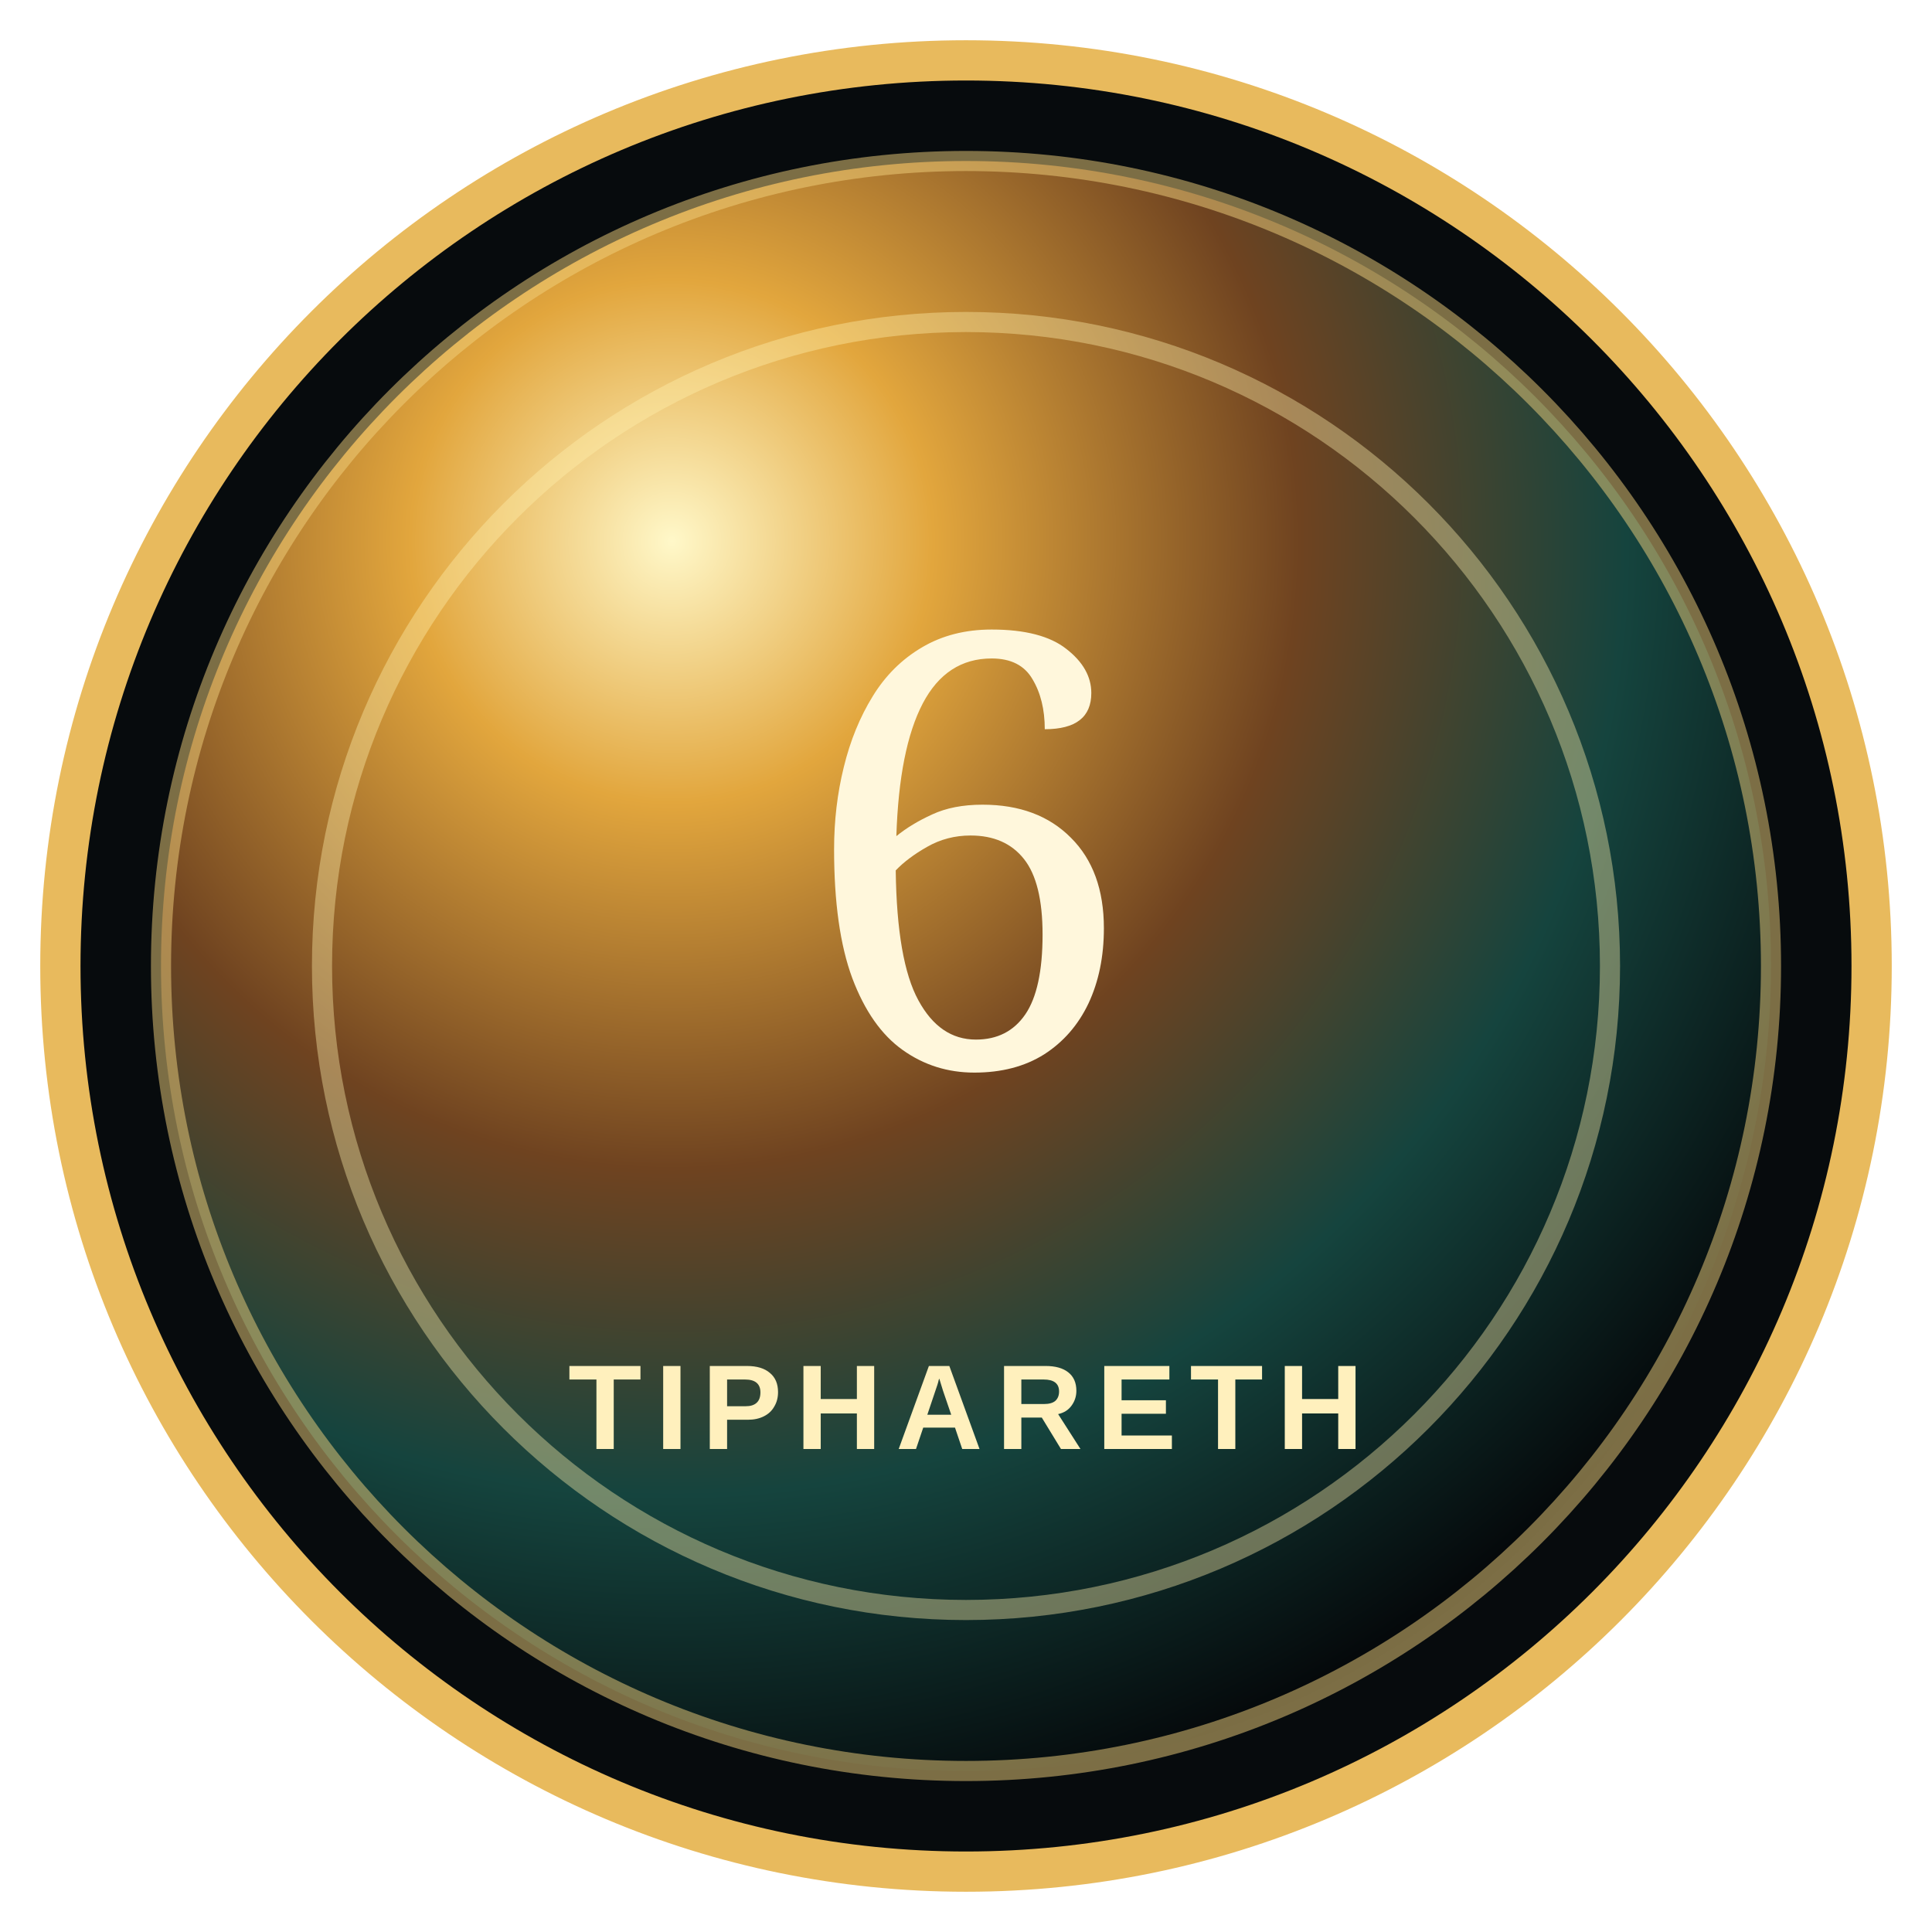
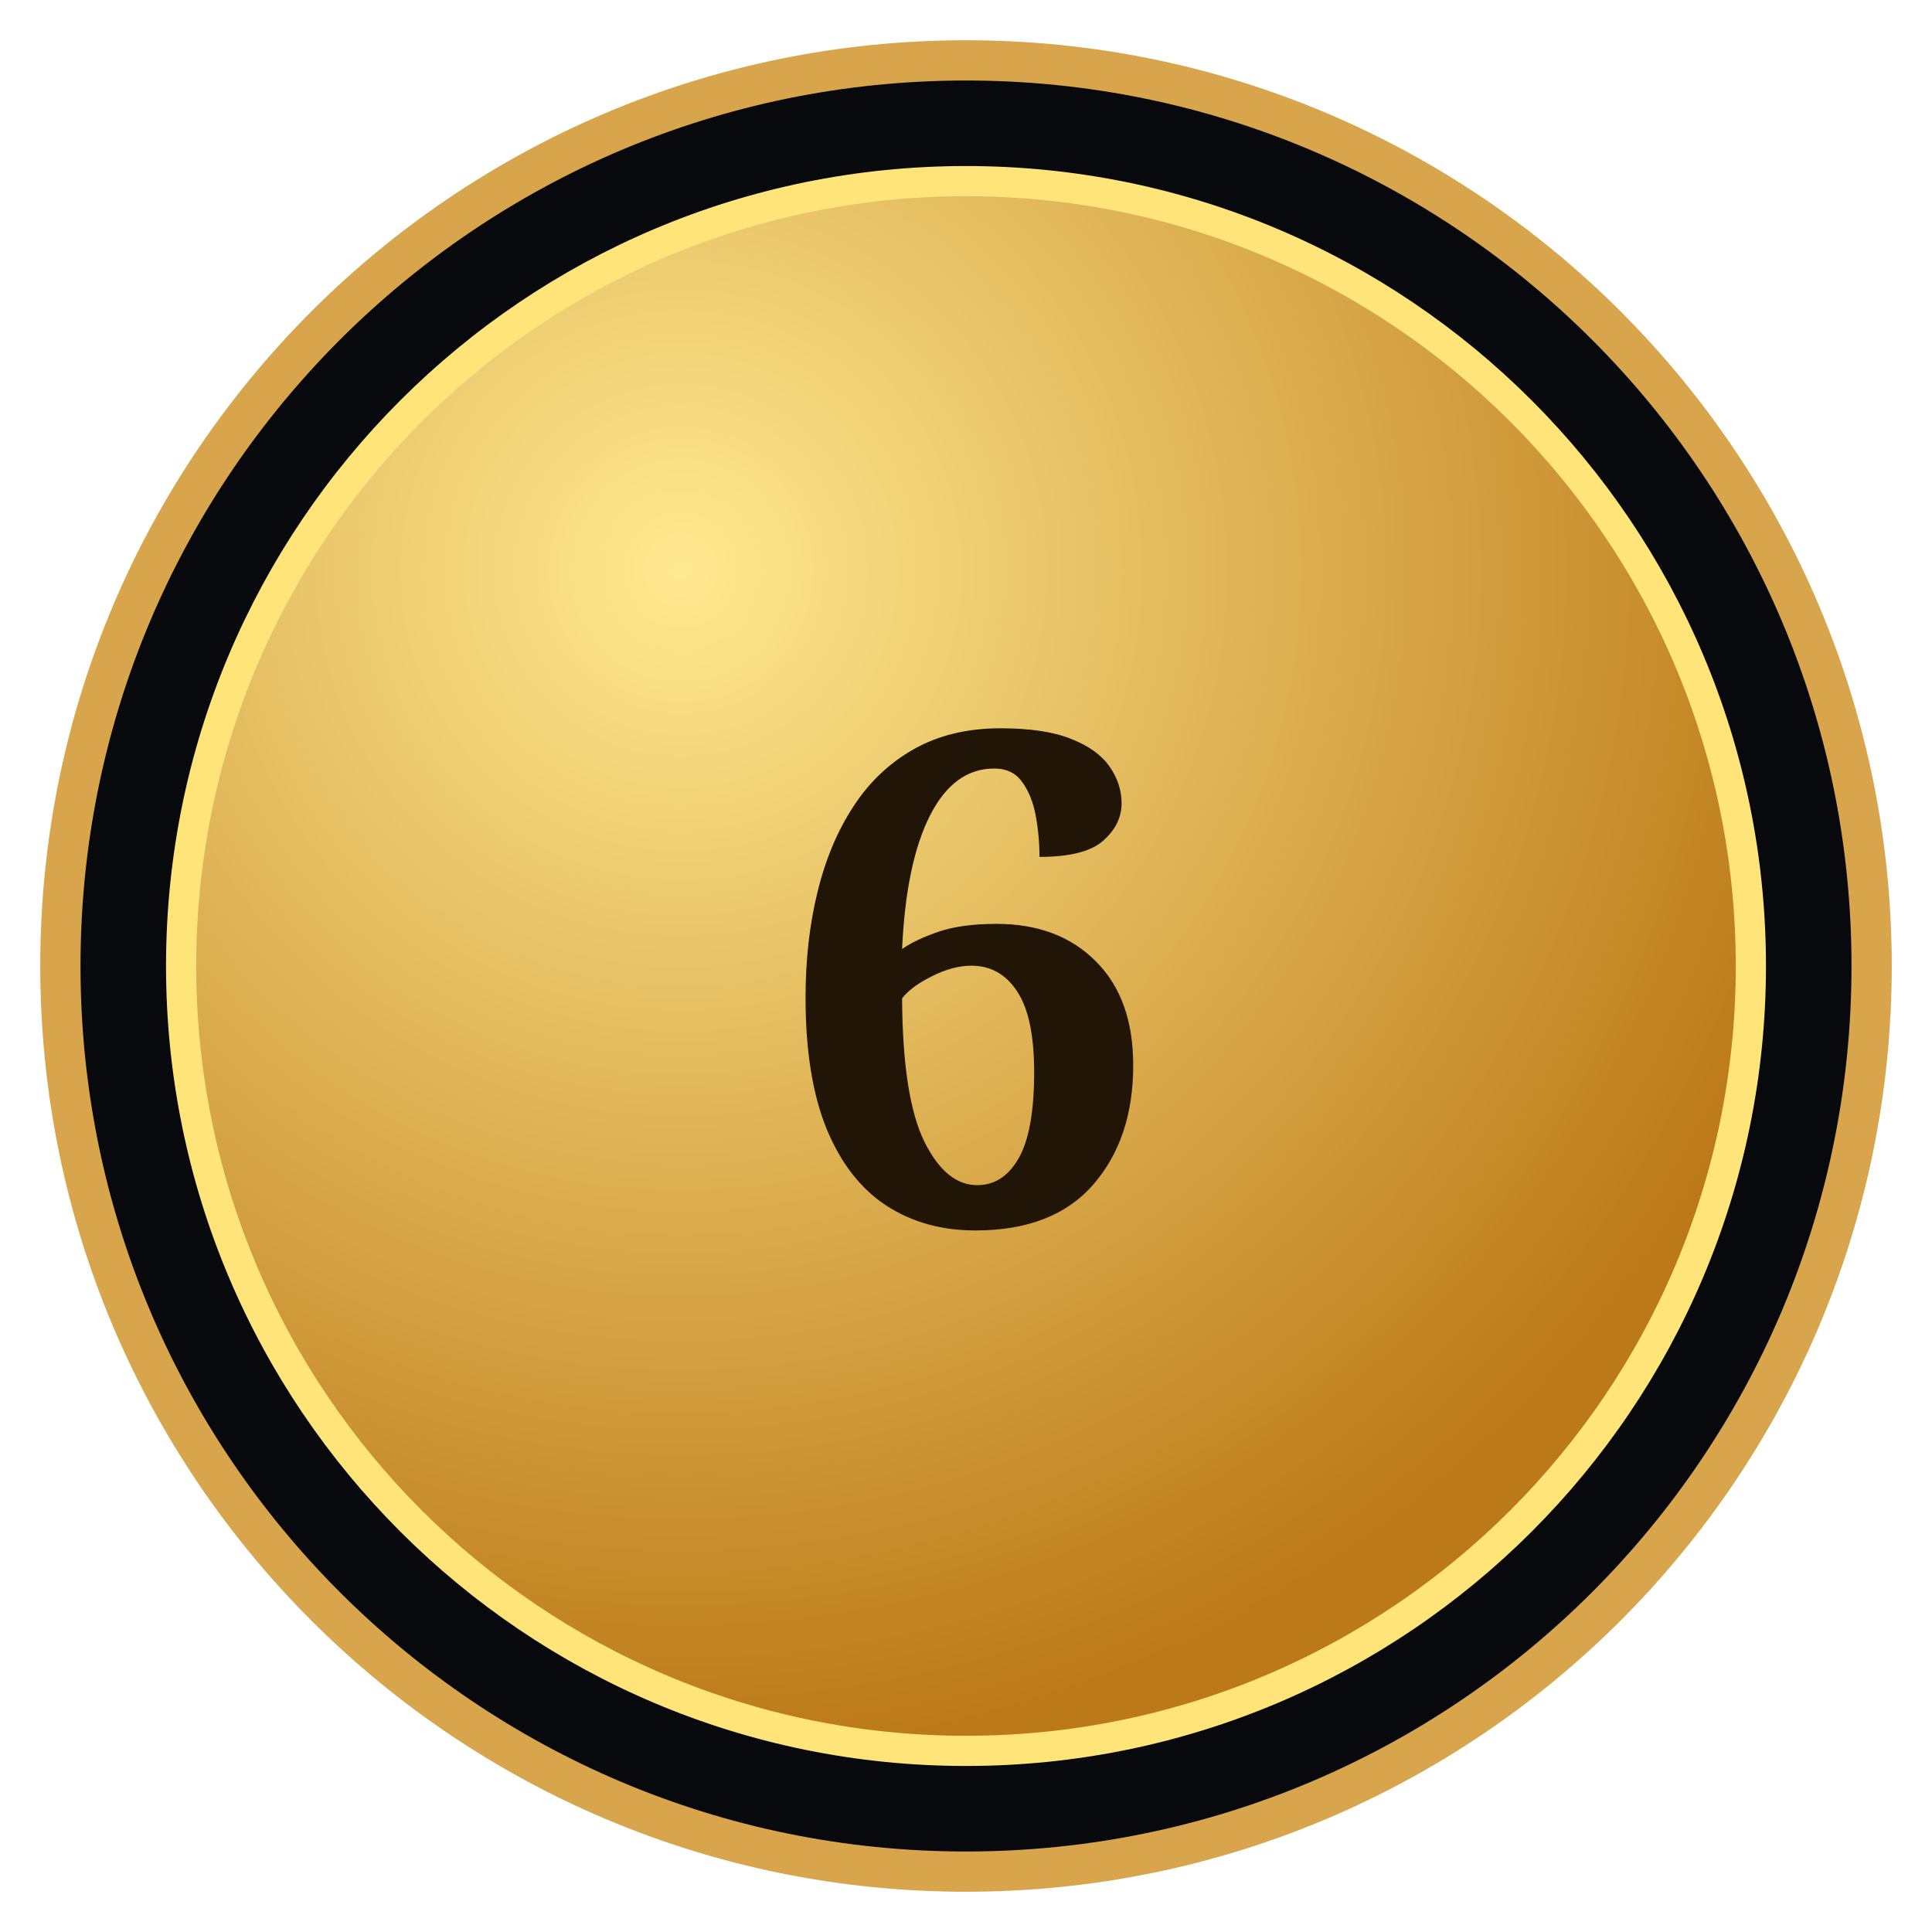
<svg xmlns="http://www.w3.org/2000/svg" viewBox="0 0 96 96" role="img" aria-labelledby="title">
  <defs>
-     <radialGradient id="opal" cx="32%" cy="24%" r="80%">
-       <stop offset="0" stop-color="#fff8c9" />
-       <stop offset=".2" stop-color="#e2a63d" />
-       <stop offset=".48" stop-color="#6f4320" />
-       <stop offset=".73" stop-color="#15443e" />
-       <stop offset="1" stop-color="#05090b" />
+     <radialGradient id="sphere" cx="32%" cy="25%" r="75%">
+       <stop offset="0" stop-color="#ffe990" />
+       <stop offset="1" stop-color="#bc7917" />
    </radialGradient>
  </defs>
-   <circle cx="48" cy="48" r="45" fill="#070b0d" stroke="#e8ba5d" stroke-width="2" />
-   <circle cx="48" cy="48" r="40" fill="url(#opal)" stroke="#f3d37f" stroke-opacity=".5" />
-   <circle cx="48" cy="48" r="32" fill="none" stroke="#fff0ae" stroke-opacity=".4" />
-   <text x="48" y="53" fill="#fff7dc" font-family="Georgia,serif" font-size="30" text-anchor="middle">6</text>
-   <text x="48" y="72" fill="#fff0bd" font-family="Arial,sans-serif" font-size="6" font-weight="700" letter-spacing=".65" text-anchor="middle">TIPHARETH</text>
+   <circle cx="48" cy="48" r="45" fill="#07090c" stroke="#d8a54c" stroke-width="2" />
+   <circle cx="48" cy="48" r="39" fill="url(#sphere)" stroke="#ffe47a" stroke-width="1.5" />
+   <text x="48" y="49" fill="#201506" font-family="Georgia,serif" font-size="34" font-weight="700" text-anchor="middle" dominant-baseline="middle">6</text>
</svg>
